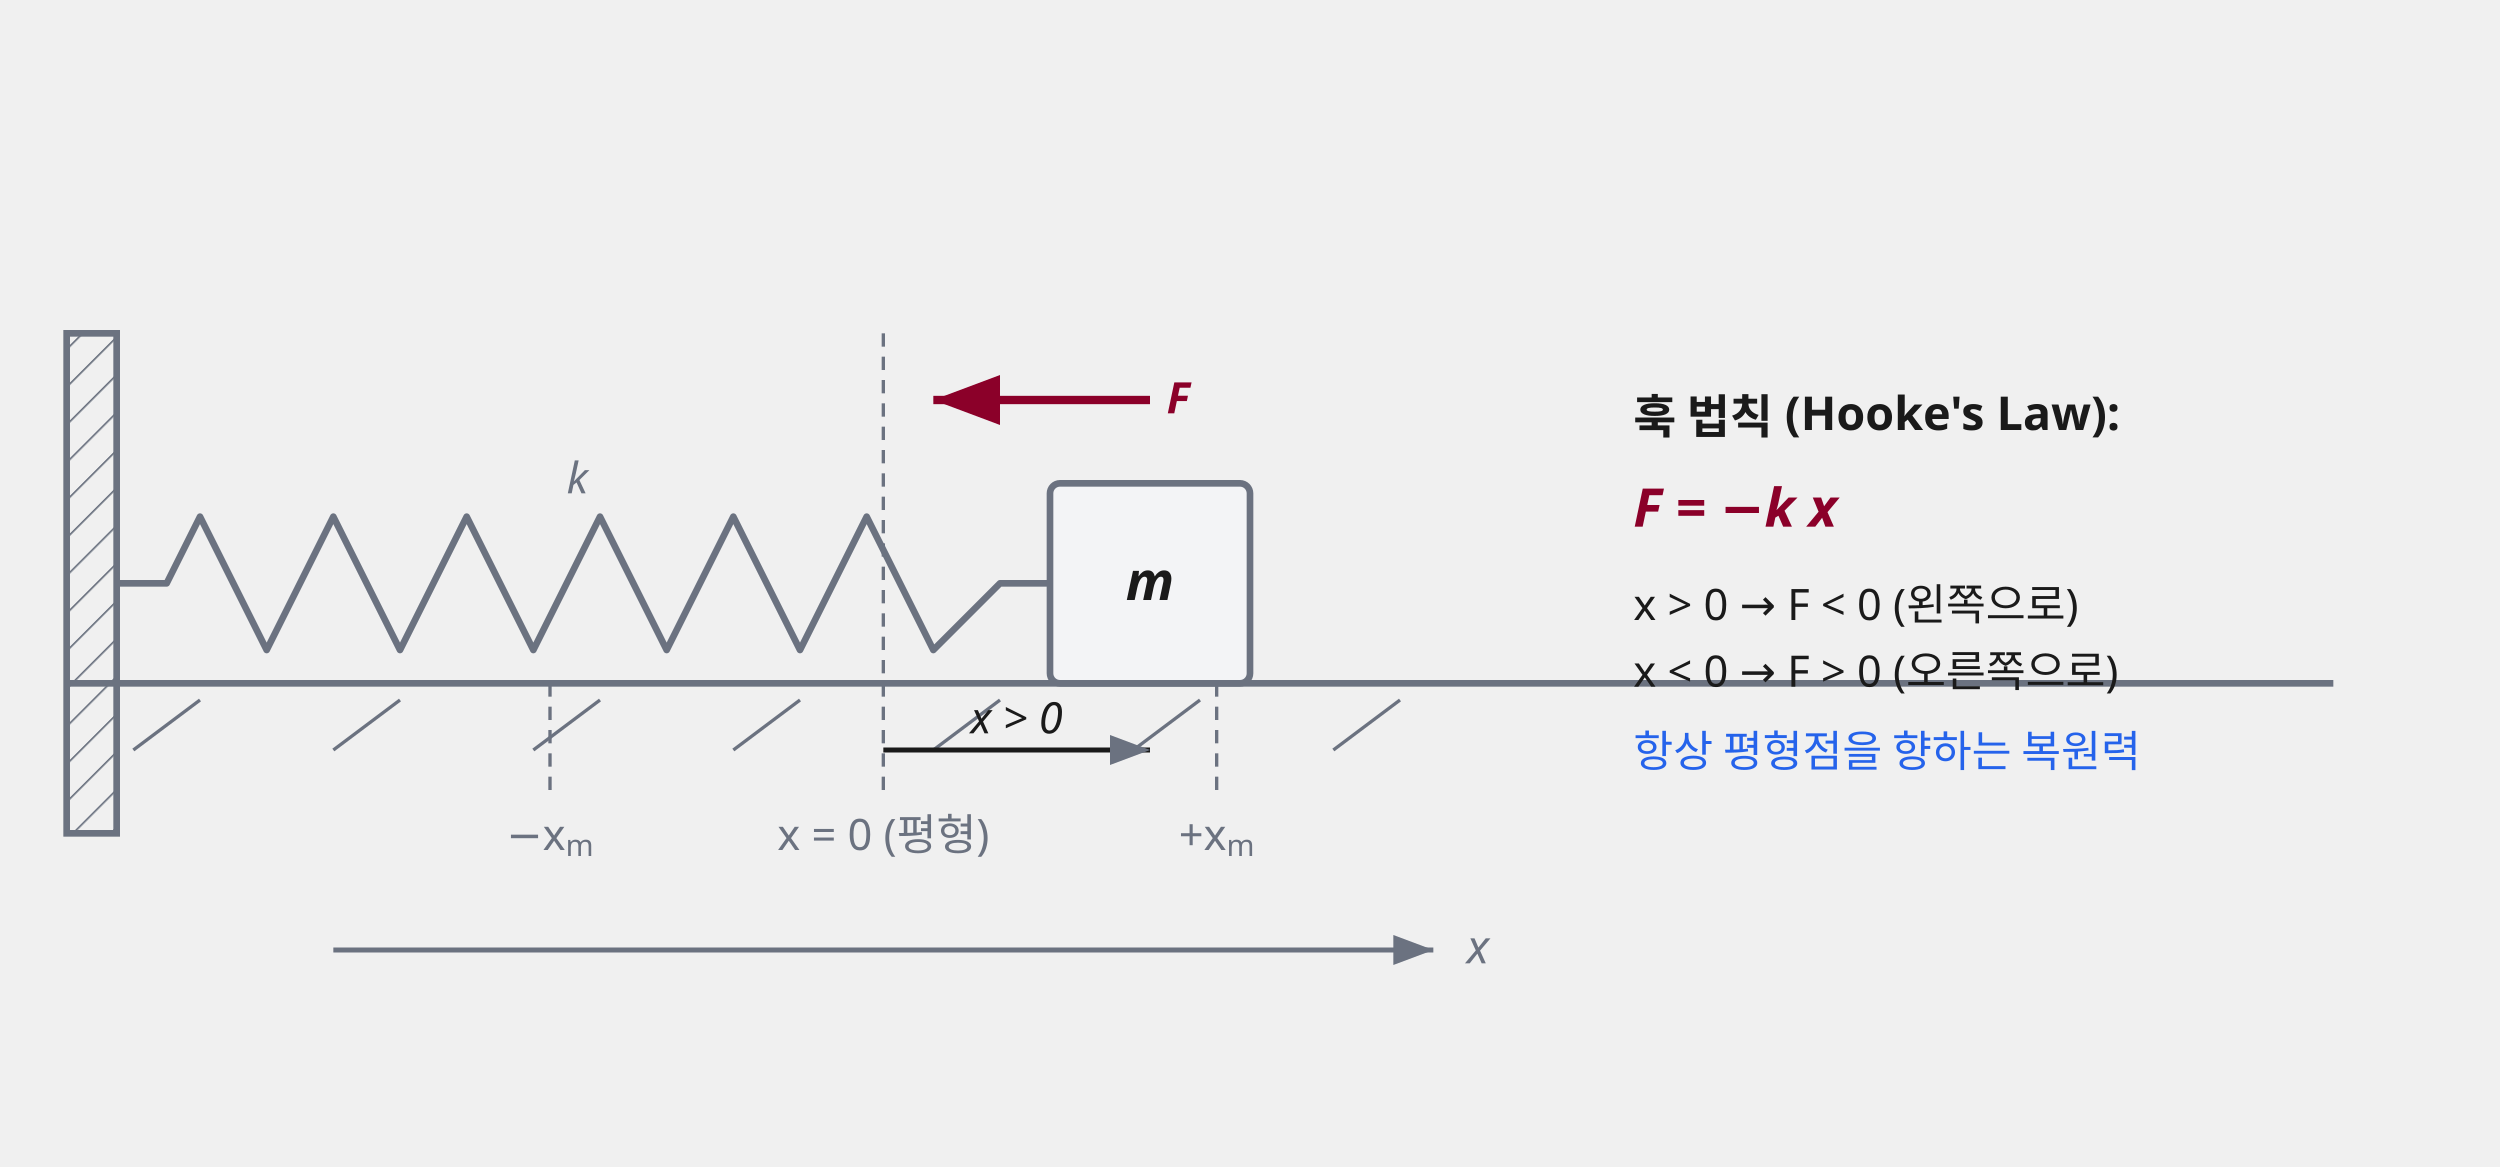
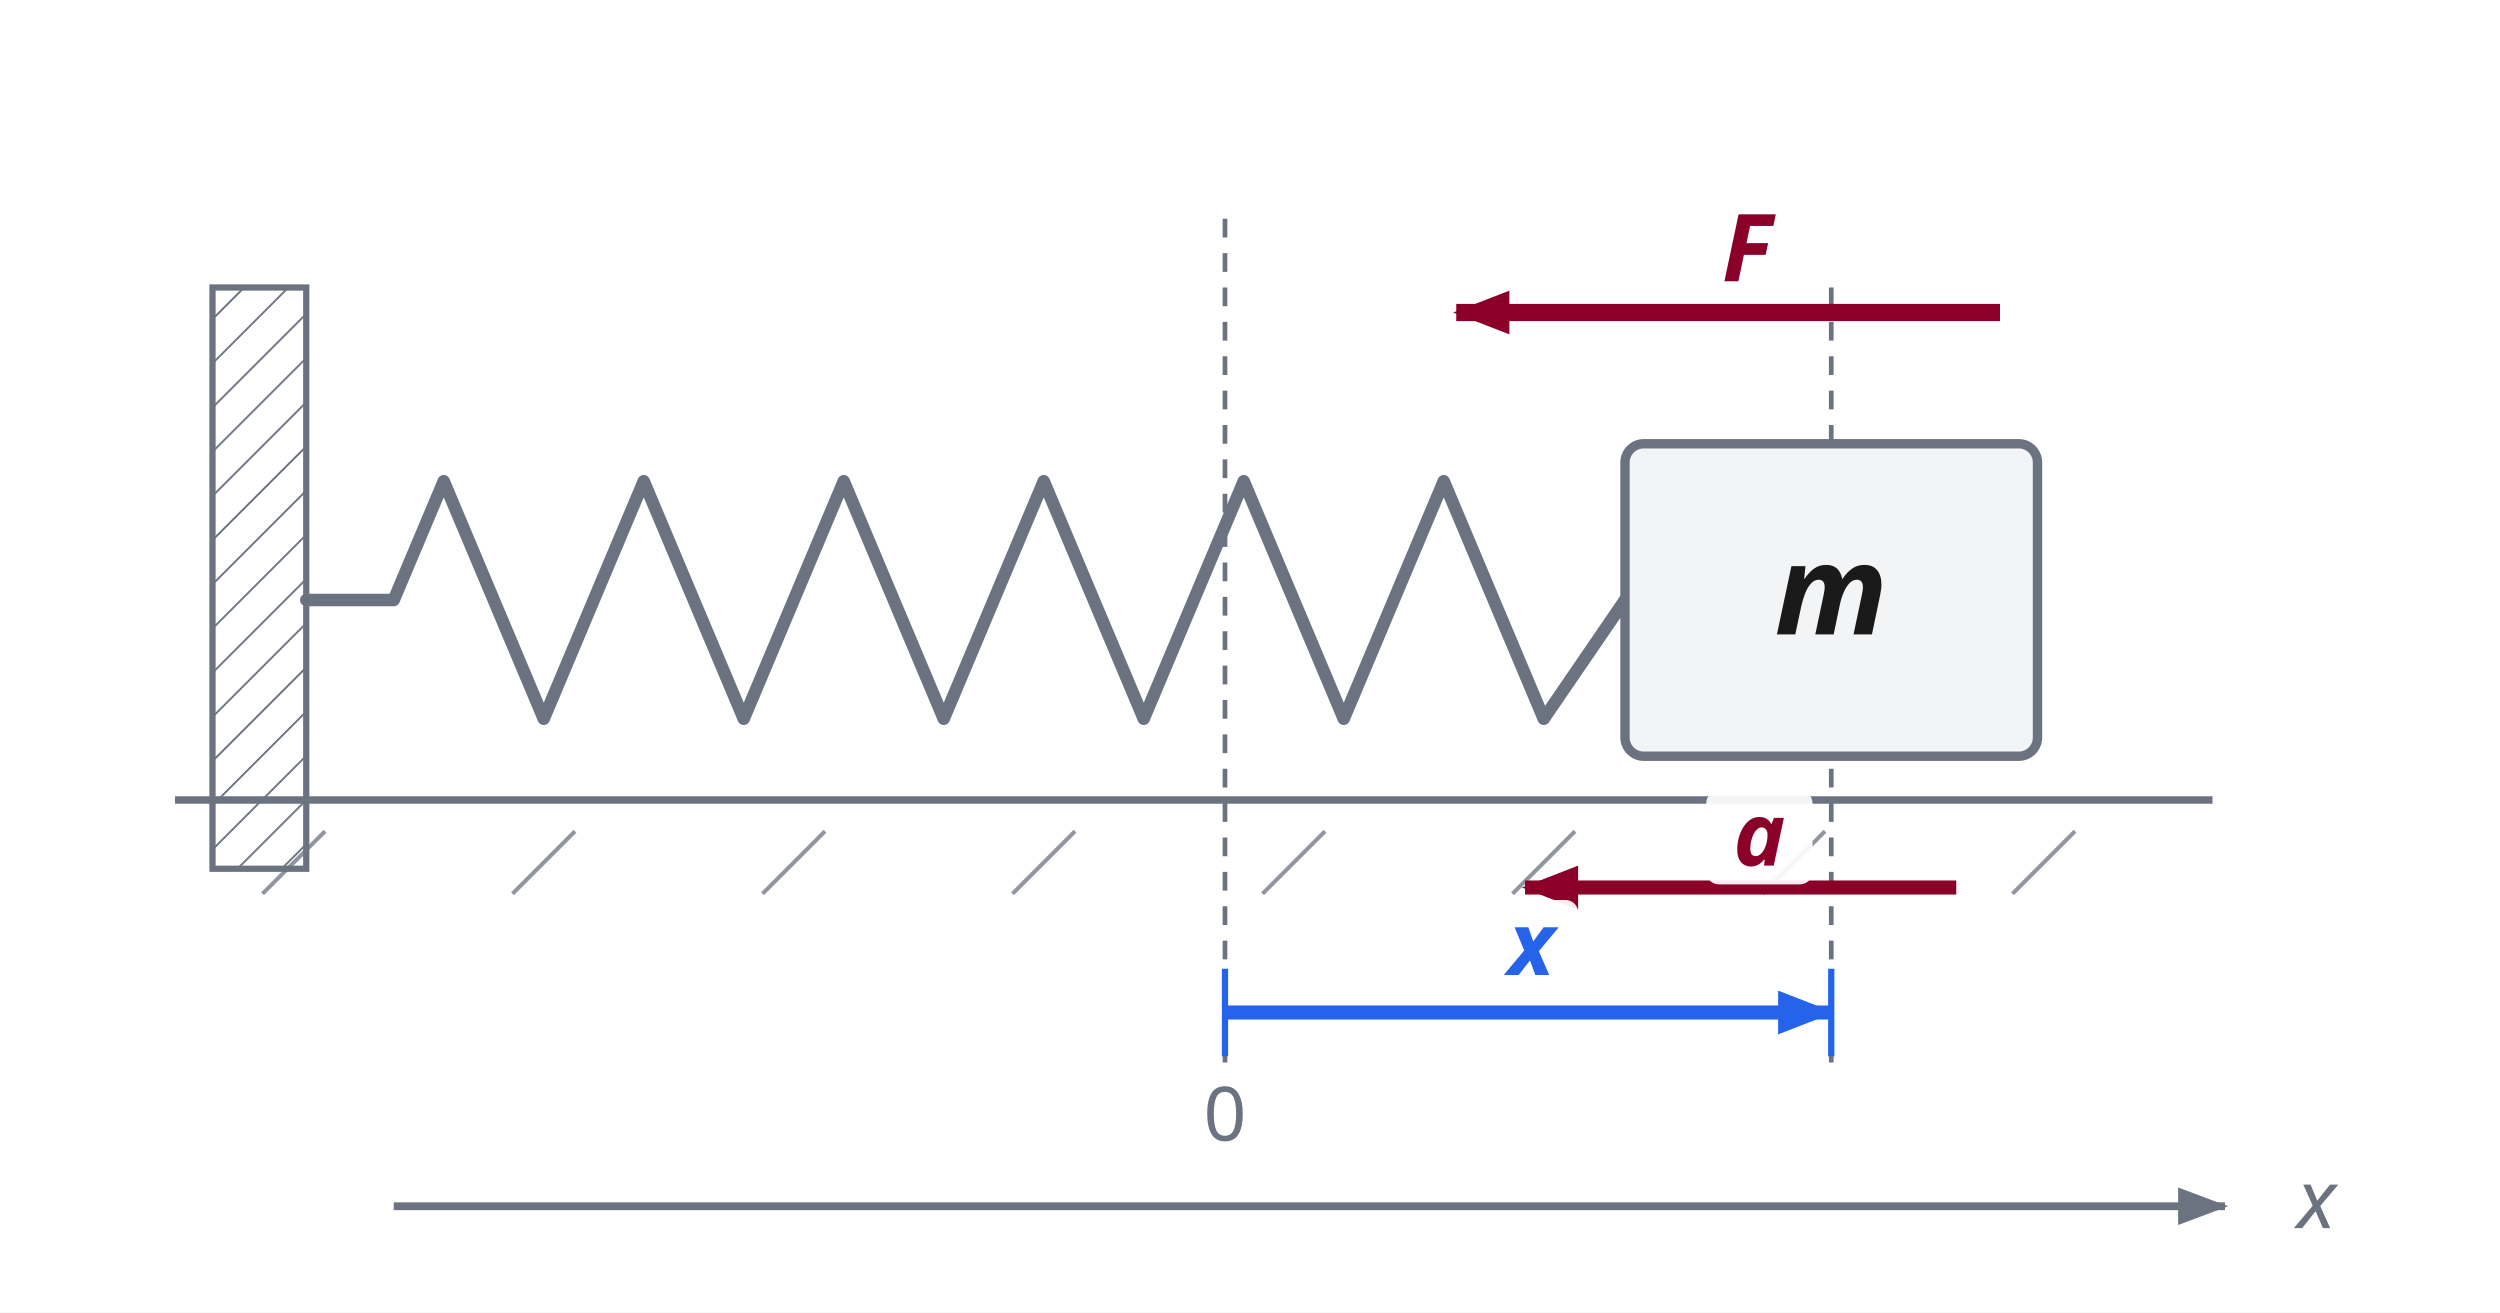
- <svg xmlns="http://www.w3.org/2000/svg" viewBox="0 0 750 350" font-family="sans-serif">
+ <svg xmlns="http://www.w3.org/2000/svg" viewBox="0 0 800 420" font-family="sans-serif">
  <defs>
-     <marker id="arrowR" markerWidth="8" markerHeight="6" refX="8" refY="3" orient="auto">
-       <path d="M0,0 L8,3 L0,6 Z" fill="#8B0029" />
+     <marker id="springRedArrow" markerWidth="18" markerHeight="14" refX="17" refY="7" orient="auto" markerUnits="userSpaceOnUse">
+       <path d="M0,0 L18,7 L0,14 Z" fill="#8B0029" />
    </marker>
-     <marker id="arrowG" markerWidth="8" markerHeight="6" refX="8" refY="3" orient="auto">
-       <path d="M0,0 L8,3 L0,6 Z" fill="#6B7280" />
+     <marker id="springBlueArrow" markerWidth="18" markerHeight="14" refX="17" refY="7" orient="auto" markerUnits="userSpaceOnUse">
+       <path d="M0,0 L18,7 L0,14 Z" fill="#2563EB" />
    </marker>
-     <pattern id="hatch" patternUnits="userSpaceOnUse" width="8" height="8" patternTransform="rotate(45)">
-       <line x1="0" y1="0" x2="0" y2="8" stroke="#6B7280" stroke-width="1" />
+     <marker id="springGrayArrow" markerWidth="16" markerHeight="12" refX="15" refY="6" orient="auto" markerUnits="userSpaceOnUse">
+       <path d="M0,0 L16,6 L0,12 Z" fill="#6B7280" />
+     </marker>
+     <pattern id="springWallHatch" patternUnits="userSpaceOnUse" width="10" height="10" patternTransform="rotate(45)">
+       <line x1="0" y1="0" x2="0" y2="10" stroke="#6B7280" stroke-width="1.2" />
    </pattern>
  </defs>
-   <rect x="20" y="100" width="15" height="150" fill="url(#hatch)" stroke="#6B7280" stroke-width="2" />
-   <polyline points="35,175 50,175 60,155 80,195 100,155 120,195 140,155 160,195 180,155 200,195 220,155 240,195 260,155 280,195 300,175 315,175" fill="none" stroke="#6B7280" stroke-width="2" stroke-linejoin="round" />
-   <rect x="315" y="145" width="60" height="60" fill="#F3F4F6" stroke="#6B7280" stroke-width="2" rx="3" />
-   <text x="345" y="180" font-size="16" fill="#1a1a1a" text-anchor="middle" font-weight="bold" font-style="italic">m</text>
-   <line x1="20" y1="205" x2="700" y2="205" stroke="#6B7280" stroke-width="2" />
-   <line x1="60" y1="210" x2="40" y2="225" stroke="#6B7280" stroke-width="1" />
-   <line x1="120" y1="210" x2="100" y2="225" stroke="#6B7280" stroke-width="1" />
-   <line x1="180" y1="210" x2="160" y2="225" stroke="#6B7280" stroke-width="1" />
-   <line x1="240" y1="210" x2="220" y2="225" stroke="#6B7280" stroke-width="1" />
-   <line x1="300" y1="210" x2="280" y2="225" stroke="#6B7280" stroke-width="1" />
-   <line x1="360" y1="210" x2="340" y2="225" stroke="#6B7280" stroke-width="1" />
-   <line x1="420" y1="210" x2="400" y2="225" stroke="#6B7280" stroke-width="1" />
-   <line x1="265" y1="100" x2="265" y2="240" stroke="#6B7280" stroke-width="1" stroke-dasharray="4 3" />
-   <text x="265" y="255" font-size="13" fill="#6B7280" text-anchor="middle">x = 0 (평형)</text>
-   <line x1="165" y1="205" x2="165" y2="240" stroke="#6B7280" stroke-width="1" stroke-dasharray="4 3" />
-   <text x="165" y="255" font-size="13" fill="#6B7280" text-anchor="middle">−x<tspan baseline-shift="sub" font-size="9">m</tspan>
-   </text>
-   <line x1="365" y1="205" x2="365" y2="240" stroke="#6B7280" stroke-width="1" stroke-dasharray="4 3" />
-   <text x="365" y="255" font-size="13" fill="#6B7280" text-anchor="middle">+x<tspan baseline-shift="sub" font-size="9">m</tspan>
-   </text>
-   <line x1="265" y1="225" x2="345" y2="225" stroke="#1a1a1a" stroke-width="1.5" marker-end="url(#arrowG)" />
-   <text x="305" y="220" font-size="13" fill="#1a1a1a" text-anchor="middle" font-style="italic">x &gt; 0</text>
-   <line x1="100" y1="285" x2="430" y2="285" stroke="#6B7280" stroke-width="1.5" marker-end="url(#arrowG)" />
-   <text x="440" y="289" font-size="14" fill="#6B7280" font-style="italic">x</text>
-   <line x1="345" y1="120" x2="280" y2="120" stroke="#8B0029" stroke-width="2.5" marker-end="url(#arrowR)" />
-   <text x="350" y="124" font-size="13" fill="#8B0029" font-style="italic" font-weight="bold">F</text>
-   <text x="490" y="130" font-size="14" fill="#1a1a1a" font-weight="bold">훅 법칙 (Hooke's Law):</text>
-   <text x="490" y="158" font-size="16" fill="#8B0029" font-style="italic" font-weight="bold">F = −k x</text>
-   <text x="490" y="186" font-size="13" fill="#1a1a1a">x &gt; 0 → F &lt; 0 (왼쪽으로)</text>
-   <text x="490" y="206" font-size="13" fill="#1a1a1a">x &lt; 0 → F &gt; 0 (오른쪽으로)</text>
-   <text x="490" y="230" font-size="13" fill="#2563EB">항상 평형점을 향하는 복원력</text>
-   <text x="170" y="148" font-size="13" fill="#6B7280" font-style="italic">k</text>
+   <rect width="800" height="420" fill="#ffffff" />
+   <rect x="68" y="92" width="30" height="186" fill="url(#springWallHatch)" stroke="#6B7280" stroke-width="2" />
+   <line x1="56" y1="256" x2="708" y2="256" stroke="#6B7280" stroke-width="2.4" />
+   <g stroke="#6B7280" stroke-width="1.3" opacity="0.75">
+     <line x1="104" y1="266" x2="84" y2="286" />
+     <line x1="184" y1="266" x2="164" y2="286" />
+     <line x1="264" y1="266" x2="244" y2="286" />
+     <line x1="344" y1="266" x2="324" y2="286" />
+     <line x1="424" y1="266" x2="404" y2="286" />
+     <line x1="504" y1="266" x2="484" y2="286" />
+     <line x1="584" y1="266" x2="564" y2="286" />
+     <line x1="664" y1="266" x2="644" y2="286" />
+   </g>
+   <line x1="392" y1="70" x2="392" y2="342" stroke="#6B7280" stroke-width="1.5" stroke-dasharray="6 5" />
+   <line x1="586" y1="92" x2="586" y2="342" stroke="#6B7280" stroke-width="1.5" stroke-dasharray="6 5" />
+   <text x="392" y="365" text-anchor="middle" font-size="24" fill="#6B7280">0</text>
+   <polyline points="98,192 126,192 142,154 174,230 206,154 238,230 270,154 302,230 334,154 366,230 398,154 430,230 462,154 494,230 520,192" fill="none" stroke="#6B7280" stroke-width="4" stroke-linejoin="round" stroke-linecap="round" />
+   <rect x="520" y="142" width="132" height="100" rx="6" fill="#F3F4F6" stroke="#6B7280" stroke-width="3" />
+   <text x="586" y="203" text-anchor="middle" font-size="40" font-weight="700" font-style="italic" fill="#1a1a1a">m</text>
+   <line x1="640" y1="100" x2="466" y2="100" stroke="#8B0029" stroke-width="5.5" marker-end="url(#springRedArrow)" />
+   <rect x="541" y="66" width="36" height="30" rx="4" fill="#ffffff" fill-opacity="0.92" />
+   <text x="559" y="90" text-anchor="middle" font-size="30" font-weight="700" font-style="italic" fill="#8B0029">F</text>
+   <line x1="626" y1="284" x2="488" y2="284" stroke="#8B0029" stroke-width="4.5" marker-end="url(#springRedArrow)" />
+   <rect x="546" y="253" width="34" height="30" rx="4" fill="#ffffff" fill-opacity="0.92" />
+   <text x="563" y="277" text-anchor="middle" font-size="28" font-weight="700" font-style="italic" fill="#8B0029">a</text>
+   <line x1="392" y1="324" x2="586" y2="324" stroke="#2563EB" stroke-width="4.5" marker-end="url(#springBlueArrow)" />
+   <line x1="392" y1="310" x2="392" y2="338" stroke="#2563EB" stroke-width="2" />
+   <line x1="586" y1="310" x2="586" y2="338" stroke="#2563EB" stroke-width="2" />
+   <rect x="475" y="288" width="30" height="30" rx="4" fill="#ffffff" fill-opacity="0.92" />
+   <text x="490" y="312" text-anchor="middle" font-size="28" font-weight="700" font-style="italic" fill="#2563EB">x</text>
+   <line x1="126" y1="386" x2="712" y2="386" stroke="#6B7280" stroke-width="2.5" marker-end="url(#springGrayArrow)" />
+   <text x="735" y="393" font-size="26" font-style="italic" fill="#6B7280">x</text>
</svg>
